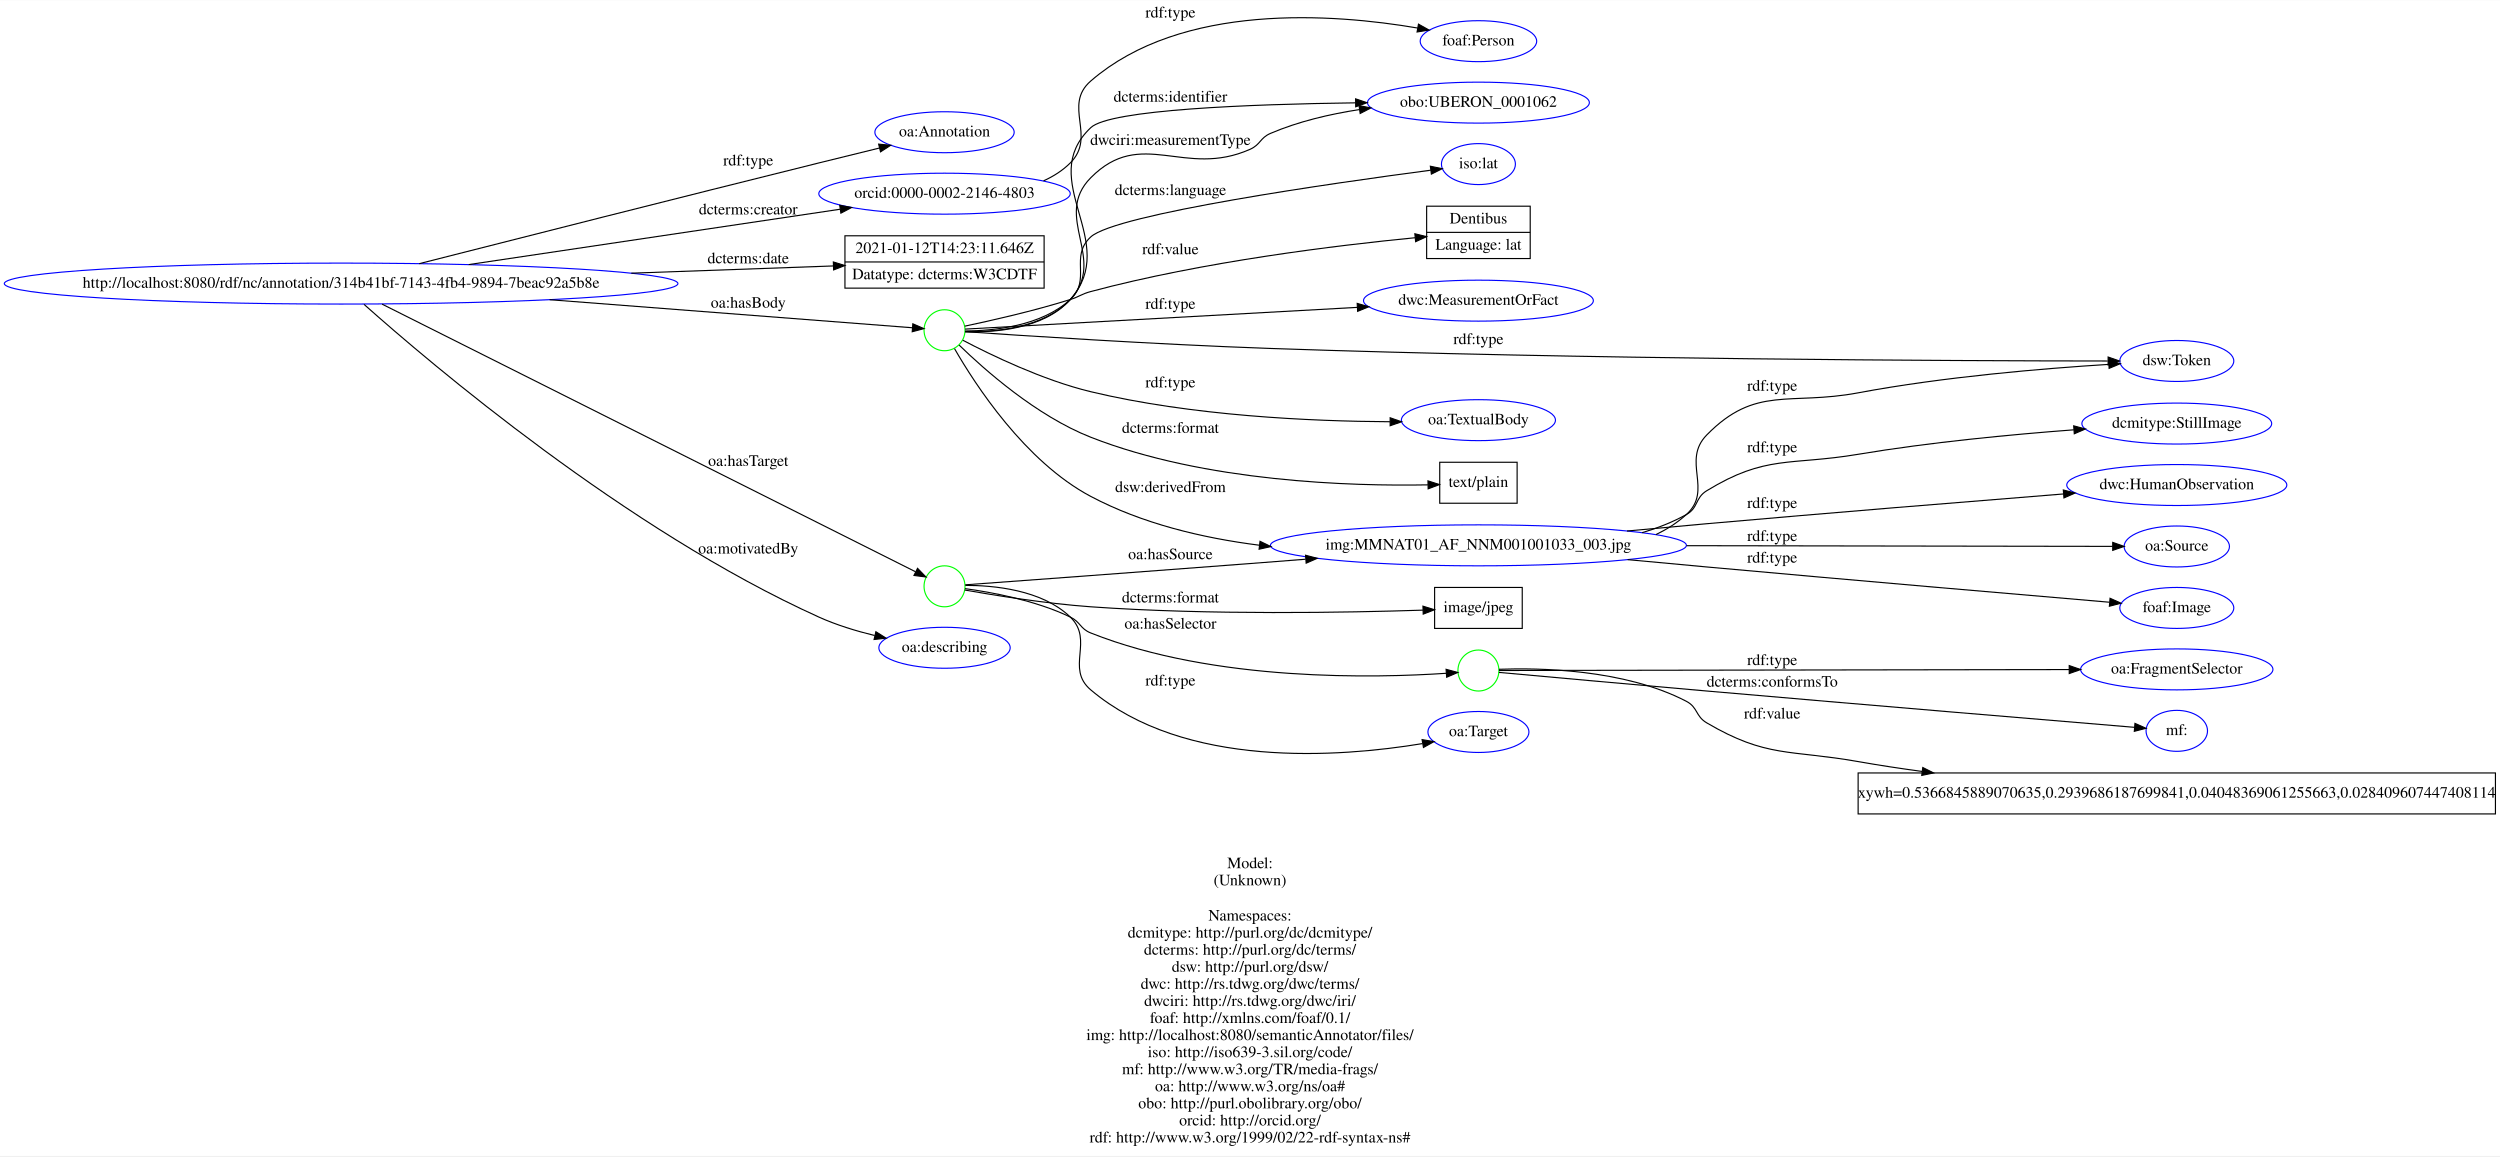
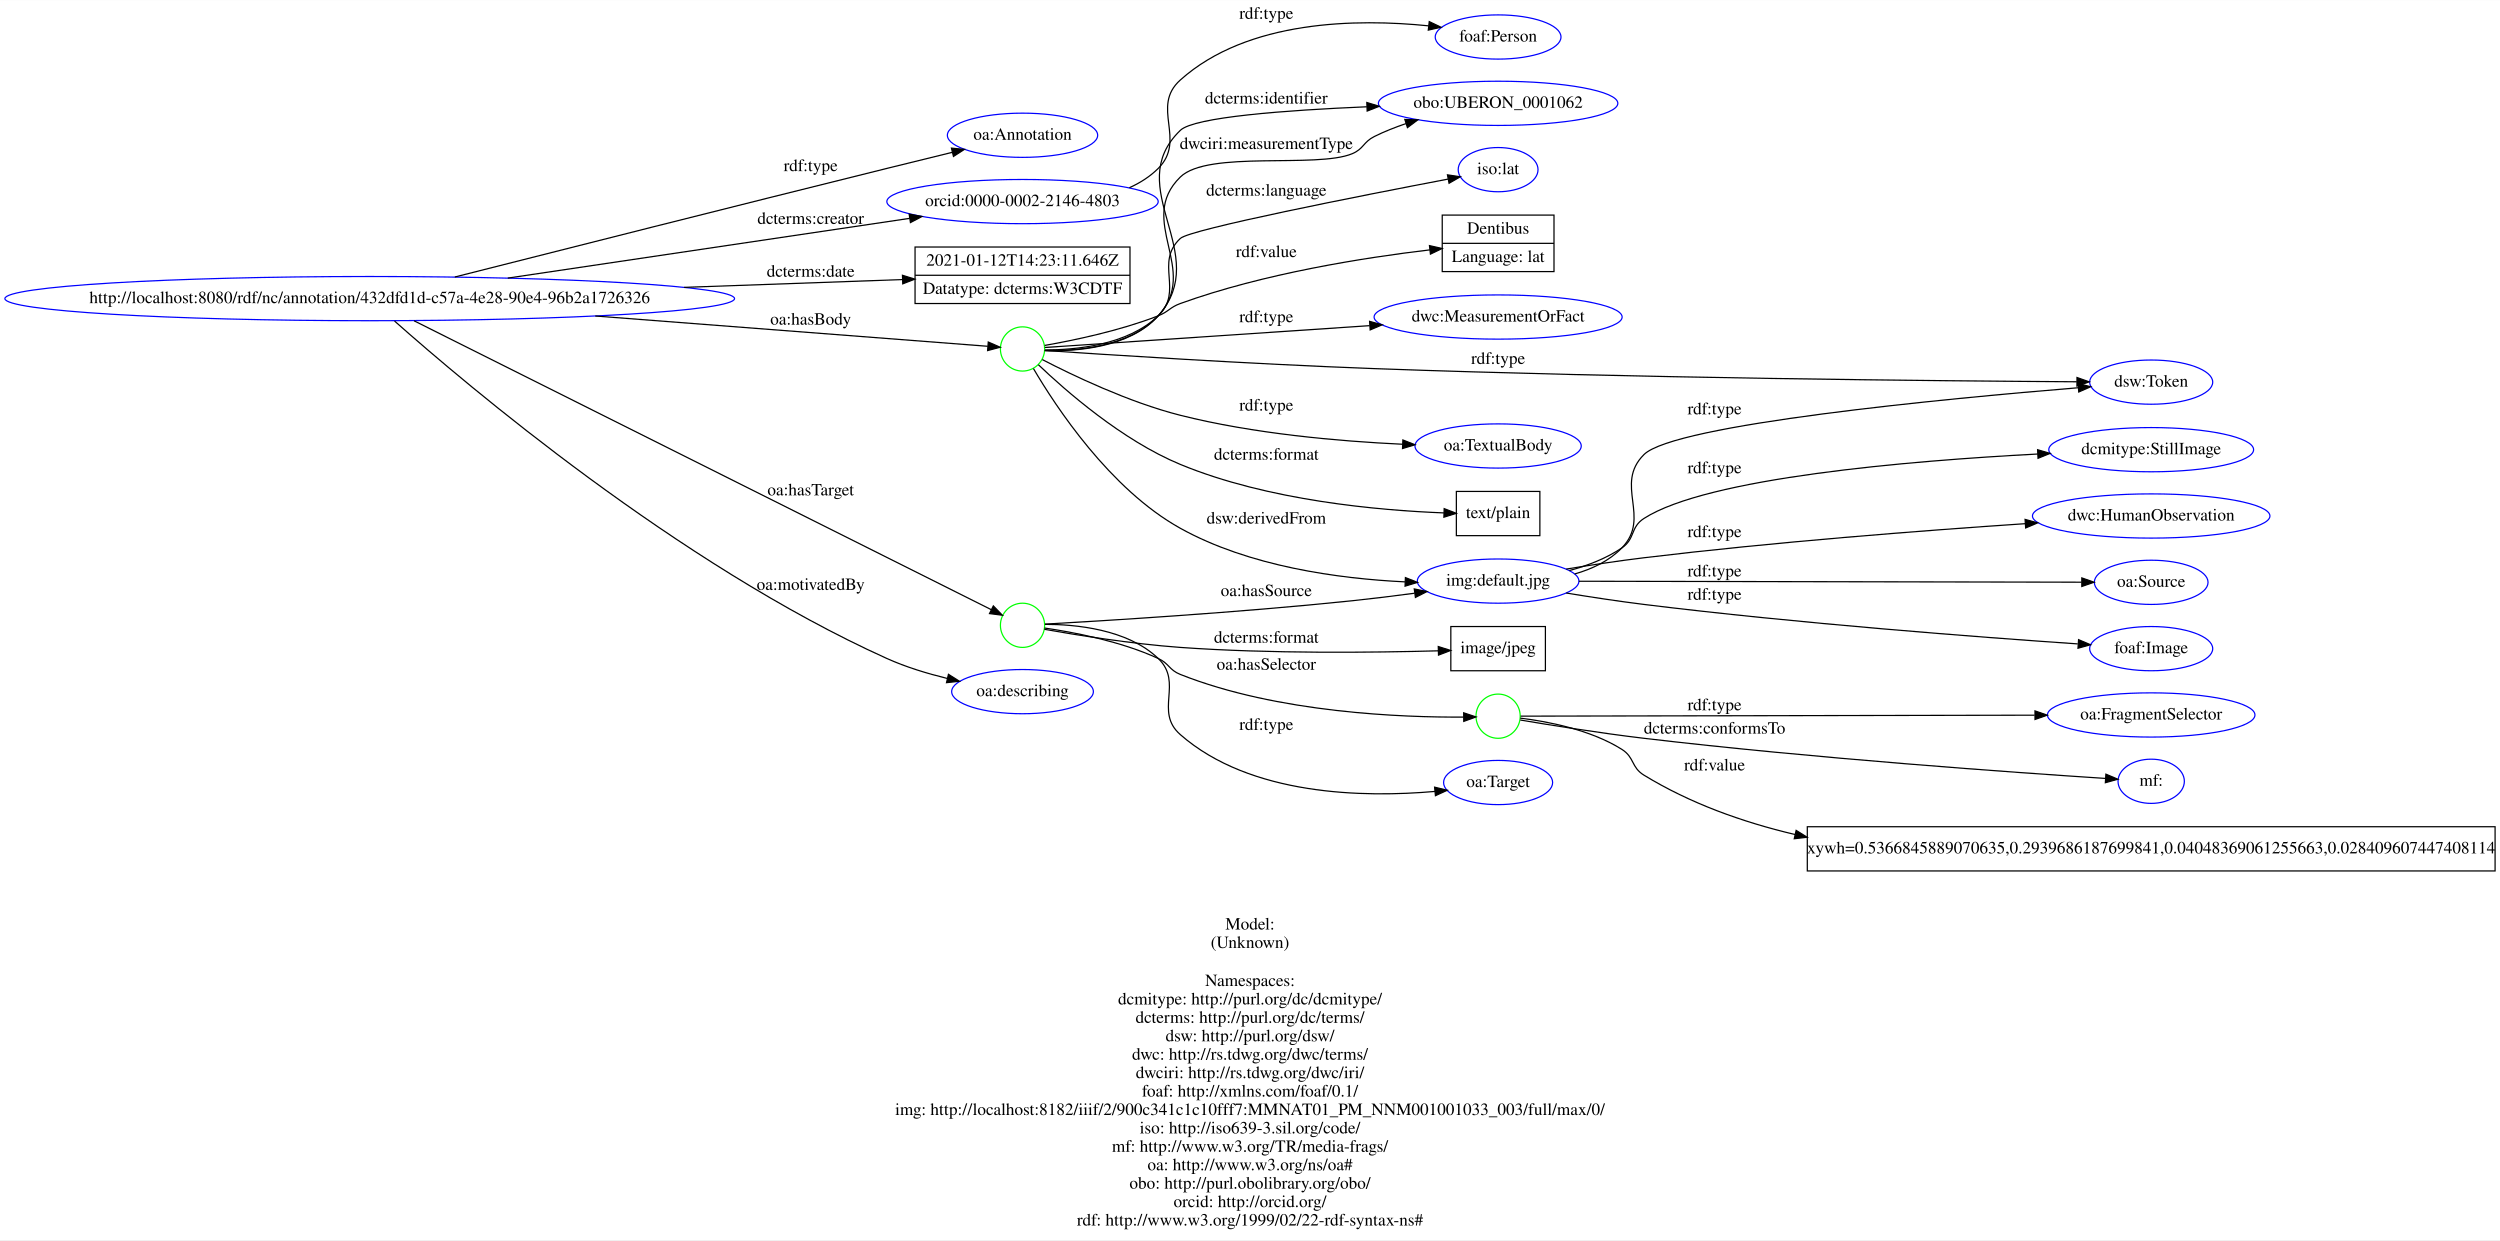
- <svg xmlns="http://www.w3.org/2000/svg" width="2197pt" height="1016pt" viewBox="0.00 0.00 2196.70 1015.50">
-   <g id="graph0" class="graph" transform="scale(1 1) rotate(0) translate(4 1011.5)">
-     <polygon fill="#ffffff" stroke="transparent" points="-4,4 -4,-1011.5 2192.695,-1011.5 2192.695,4 -4,4" />
-     <text text-anchor="middle" x="1094.348" y="-248.8" font-family="Times,serif" font-size="14.00" fill="#000000">Model:</text>
-     <text text-anchor="middle" x="1094.348" y="-233.8" font-family="Times,serif" font-size="14.00" fill="#000000">(Unknown)</text>
-     <text text-anchor="middle" x="1094.348" y="-202.8" font-family="Times,serif" font-size="14.00" fill="#000000">Namespaces:</text>
-     <text text-anchor="middle" x="1094.348" y="-187.8" font-family="Times,serif" font-size="14.00" fill="#000000">dcmitype: http://purl.org/dc/dcmitype/</text>
-     <text text-anchor="middle" x="1094.348" y="-172.8" font-family="Times,serif" font-size="14.00" fill="#000000">dcterms: http://purl.org/dc/terms/</text>
-     <text text-anchor="middle" x="1094.348" y="-157.8" font-family="Times,serif" font-size="14.00" fill="#000000">dsw: http://purl.org/dsw/</text>
-     <text text-anchor="middle" x="1094.348" y="-142.8" font-family="Times,serif" font-size="14.00" fill="#000000">dwc: http://rs.tdwg.org/dwc/terms/</text>
-     <text text-anchor="middle" x="1094.348" y="-127.8" font-family="Times,serif" font-size="14.00" fill="#000000">dwciri: http://rs.tdwg.org/dwc/iri/</text>
-     <text text-anchor="middle" x="1094.348" y="-112.8" font-family="Times,serif" font-size="14.00" fill="#000000">foaf: http://xmlns.com/foaf/0.1/</text>
-     <text text-anchor="middle" x="1094.348" y="-97.8" font-family="Times,serif" font-size="14.00" fill="#000000">img: http://localhost:8080/semanticAnnotator/files/</text>
-     <text text-anchor="middle" x="1094.348" y="-82.8" font-family="Times,serif" font-size="14.00" fill="#000000">iso: http://iso639-3.sil.org/code/</text>
-     <text text-anchor="middle" x="1094.348" y="-67.8" font-family="Times,serif" font-size="14.00" fill="#000000">mf: http://www.w3.org/TR/media-frags/</text>
-     <text text-anchor="middle" x="1094.348" y="-52.8" font-family="Times,serif" font-size="14.00" fill="#000000">oa: http://www.w3.org/ns/oa#</text>
-     <text text-anchor="middle" x="1094.348" y="-37.8" font-family="Times,serif" font-size="14.00" fill="#000000">obo: http://purl.obolibrary.org/obo/</text>
-     <text text-anchor="middle" x="1094.348" y="-22.8" font-family="Times,serif" font-size="14.00" fill="#000000">orcid: http://orcid.org/</text>
-     <text text-anchor="middle" x="1094.348" y="-7.8" font-family="Times,serif" font-size="14.00" fill="#000000">rdf: http://www.w3.org/1999/02/22-rdf-syntax-ns#</text>
+ <svg xmlns="http://www.w3.org/2000/svg" width="2036pt" height="1010pt" viewBox="0.00 0.00 2035.51 1009.50">
+   <g id="graph0" class="graph" transform="scale(1 1) rotate(0) translate(4 1005.5)">
+     <polygon fill="#ffffff" stroke="transparent" points="-4,4 -4,-1005.5 2031.51,-1005.5 2031.51,4 -4,4" />
+     <text text-anchor="middle" x="1013.755" y="-248.8" font-family="Times,serif" font-size="14.00" fill="#000000">Model:</text>
+     <text text-anchor="middle" x="1013.755" y="-233.8" font-family="Times,serif" font-size="14.00" fill="#000000">(Unknown)</text>
+     <text text-anchor="middle" x="1013.755" y="-202.8" font-family="Times,serif" font-size="14.00" fill="#000000">Namespaces:</text>
+     <text text-anchor="middle" x="1013.755" y="-187.8" font-family="Times,serif" font-size="14.00" fill="#000000">dcmitype: http://purl.org/dc/dcmitype/</text>
+     <text text-anchor="middle" x="1013.755" y="-172.8" font-family="Times,serif" font-size="14.00" fill="#000000">dcterms: http://purl.org/dc/terms/</text>
+     <text text-anchor="middle" x="1013.755" y="-157.8" font-family="Times,serif" font-size="14.00" fill="#000000">dsw: http://purl.org/dsw/</text>
+     <text text-anchor="middle" x="1013.755" y="-142.8" font-family="Times,serif" font-size="14.00" fill="#000000">dwc: http://rs.tdwg.org/dwc/terms/</text>
+     <text text-anchor="middle" x="1013.755" y="-127.8" font-family="Times,serif" font-size="14.00" fill="#000000">dwciri: http://rs.tdwg.org/dwc/iri/</text>
+     <text text-anchor="middle" x="1013.755" y="-112.8" font-family="Times,serif" font-size="14.00" fill="#000000">foaf: http://xmlns.com/foaf/0.1/</text>
+     <text text-anchor="middle" x="1013.755" y="-97.8" font-family="Times,serif" font-size="14.00" fill="#000000">img: http://localhost:8182/iiif/2/900c341c1c10fff7:MMNAT01_PM_NNM001001033_003/full/max/0/</text>
+     <text text-anchor="middle" x="1013.755" y="-82.8" font-family="Times,serif" font-size="14.00" fill="#000000">iso: http://iso639-3.sil.org/code/</text>
+     <text text-anchor="middle" x="1013.755" y="-67.8" font-family="Times,serif" font-size="14.00" fill="#000000">mf: http://www.w3.org/TR/media-frags/</text>
+     <text text-anchor="middle" x="1013.755" y="-52.8" font-family="Times,serif" font-size="14.00" fill="#000000">oa: http://www.w3.org/ns/oa#</text>
+     <text text-anchor="middle" x="1013.755" y="-37.8" font-family="Times,serif" font-size="14.00" fill="#000000">obo: http://purl.obolibrary.org/obo/</text>
+     <text text-anchor="middle" x="1013.755" y="-22.8" font-family="Times,serif" font-size="14.00" fill="#000000">orcid: http://orcid.org/</text>
+     <text text-anchor="middle" x="1013.755" y="-7.8" font-family="Times,serif" font-size="14.00" fill="#000000">rdf: http://www.w3.org/1999/02/22-rdf-syntax-ns#</text>
    <g id="node1" class="node">
-       <ellipse fill="none" stroke="#0000ff" cx="295.724" cy="-762.5" rx="295.948" ry="18" />
-       <text text-anchor="middle" x="295.724" y="-758.8" font-family="Times,serif" font-size="14.00" fill="#000000">http://localhost:8080/rdf/nc/annotation/314b41bf-7143-4fb4-9894-7beac92a5b8e</text>
+       <ellipse fill="none" stroke="#0000ff" cx="297.024" cy="-762.5" rx="297.047" ry="18" />
+       <text text-anchor="middle" x="297.024" y="-758.8" font-family="Times,serif" font-size="14.00" fill="#000000">http://localhost:8080/rdf/nc/annotation/432dfd1d-c57a-4e28-90e4-96b2a1726326</text>
    </g>
    <g id="node2" class="node">
-       <ellipse fill="none" stroke="#0000ff" cx="825.938" cy="-895.5" rx="61.189" ry="18" />
-       <text text-anchor="middle" x="825.938" y="-891.8" font-family="Times,serif" font-size="14.00" fill="#000000">oa:Annotation</text>
+       <ellipse fill="none" stroke="#0000ff" cx="828.538" cy="-895.5" rx="61.189" ry="18" />
+       <text text-anchor="middle" x="828.538" y="-891.8" font-family="Times,serif" font-size="14.00" fill="#000000">oa:Annotation</text>
    </g>
    <g id="edge1" class="edge">
-       <path fill="none" stroke="#000000" d="M364.387,-780.014C447.473,-801.165 591.633,-837.738 715.447,-868.5 732.749,-872.799 751.589,-877.423 768.731,-881.61" />
-       <polygon fill="#000000" stroke="#000000" points="768.058,-885.048 778.603,-884.018 769.717,-878.247 768.058,-885.048" />
-       <text text-anchor="middle" x="653.447" y="-866.3" font-family="Times,serif" font-size="14.00" fill="#000000">rdf:type</text>
+       <path fill="none" stroke="#000000" d="M366.273,-780.092C449.676,-801.243 594.044,-837.739 718.047,-868.5 735.351,-872.792 754.191,-877.415 771.332,-881.601" />
+       <polygon fill="#000000" stroke="#000000" points="770.66,-885.04 781.204,-884.01 772.319,-878.24 770.66,-885.04" />
+       <text text-anchor="middle" x="656.047" y="-866.3" font-family="Times,serif" font-size="14.00" fill="#000000">rdf:type</text>
    </g>
    <g id="node3" class="node">
-       <ellipse fill="none" stroke="#0000ff" cx="825.938" cy="-841.5" rx="110.48" ry="18" />
-       <text text-anchor="middle" x="825.938" y="-837.8" font-family="Times,serif" font-size="14.00" fill="#000000">orcid:0000-0002-2146-4803</text>
+       <ellipse fill="none" stroke="#0000ff" cx="828.538" cy="-841.5" rx="110.48" ry="18" />
+       <text text-anchor="middle" x="828.538" y="-837.8" font-family="Times,serif" font-size="14.00" fill="#000000">orcid:0000-0002-2146-4803</text>
    </g>
    <g id="edge2" class="edge">
-       <path fill="none" stroke="#000000" d="M407.844,-779.206C504.949,-793.674 643.684,-814.345 734.271,-827.842" />
-       <polygon fill="#000000" stroke="#000000" points="733.845,-831.317 744.251,-829.329 734.876,-824.393 733.845,-831.317" />
-       <text text-anchor="middle" x="653.447" y="-823.3" font-family="Times,serif" font-size="14.00" fill="#000000">dcterms:creator</text>
+       <path fill="none" stroke="#000000" d="M409.419,-779.206C506.762,-793.674 645.837,-814.345 736.646,-827.842" />
+       <polygon fill="#000000" stroke="#000000" points="736.245,-831.321 746.651,-829.329 737.274,-824.397 736.245,-831.321" />
+       <text text-anchor="middle" x="656.047" y="-823.3" font-family="Times,serif" font-size="14.00" fill="#000000">dcterms:creator</text>
    </g>
    <g id="node4" class="node">
-       <polygon fill="none" stroke="#000000" points="738.438,-758.5 738.438,-804.5 913.438,-804.5 913.438,-758.5 738.438,-758.5" />
-       <text text-anchor="middle" x="825.938" y="-789.3" font-family="Times,serif" font-size="14.00" fill="#000000">2021-01-12T14:23:11.646Z</text>
-       <polyline fill="none" stroke="#000000" points="738.438,-781.5 913.438,-781.5 " />
-       <text text-anchor="middle" x="825.938" y="-766.3" font-family="Times,serif" font-size="14.00" fill="#000000">Datatype: dcterms:W3CDTF</text>
+       <polygon fill="none" stroke="#000000" points="741.038,-758.5 741.038,-804.5 916.038,-804.5 916.038,-758.5 741.038,-758.5" />
+       <text text-anchor="middle" x="828.538" y="-789.3" font-family="Times,serif" font-size="14.00" fill="#000000">2021-01-12T14:23:11.646Z</text>
+       <polyline fill="none" stroke="#000000" points="741.038,-781.5 916.038,-781.5 " />
+       <text text-anchor="middle" x="828.538" y="-766.3" font-family="Times,serif" font-size="14.00" fill="#000000">Datatype: dcterms:W3CDTF</text>
    </g>
    <g id="edge3" class="edge">
-       <path fill="none" stroke="#000000" d="M550.736,-771.638C613.902,-773.902 677.833,-776.193 728.158,-777.996" />
-       <polygon fill="#000000" stroke="#000000" points="728.242,-781.501 738.361,-778.362 728.493,-774.506 728.242,-781.501" />
-       <text text-anchor="middle" x="653.447" y="-780.3" font-family="Times,serif" font-size="14.00" fill="#000000">dcterms:date</text>
+       <path fill="none" stroke="#000000" d="M553.05,-771.652C616.314,-773.914 680.314,-776.202 730.684,-778.002" />
+       <polygon fill="#000000" stroke="#000000" points="730.777,-781.508 740.896,-778.367 731.027,-774.512 730.777,-781.508" />
+       <text text-anchor="middle" x="656.047" y="-780.3" font-family="Times,serif" font-size="14.00" fill="#000000">dcterms:date</text>
    </g>
    <g id="node5" class="node">
-       <ellipse fill="none" stroke="#00ff00" cx="825.938" cy="-721.5" rx="18" ry="18" />
+       <ellipse fill="none" stroke="#00ff00" cx="828.538" cy="-721.5" rx="18" ry="18" />
    </g>
    <g id="edge4" class="edge">
-       <path fill="none" stroke="#000000" d="M478.936,-748.333C596.724,-739.225 738.429,-728.267 797.71,-723.683" />
-       <polygon fill="#000000" stroke="#000000" points="798.095,-727.163 807.796,-722.903 797.556,-720.184 798.095,-727.163" />
-       <text text-anchor="middle" x="653.447" y="-741.3" font-family="Times,serif" font-size="14.00" fill="#000000">oa:hasBody</text>
+       <path fill="none" stroke="#000000" d="M480.685,-748.333C598.762,-739.225 740.814,-728.267 800.241,-723.683" />
+       <polygon fill="#000000" stroke="#000000" points="800.65,-727.162 810.351,-722.903 800.111,-720.182 800.65,-727.162" />
+       <text text-anchor="middle" x="656.047" y="-741.3" font-family="Times,serif" font-size="14.00" fill="#000000">oa:hasBody</text>
    </g>
    <g id="node14" class="node">
-       <ellipse fill="none" stroke="#00ff00" cx="825.938" cy="-496.5" rx="18" ry="18" />
+       <ellipse fill="none" stroke="#00ff00" cx="828.538" cy="-496.5" rx="18" ry="18" />
    </g>
    <g id="edge14" class="edge">
-       <path fill="none" stroke="#000000" d="M331.751,-744.426C432.296,-693.984 714.218,-552.548 800.514,-509.255" />
-       <polygon fill="#000000" stroke="#000000" points="802.229,-512.31 809.598,-504.697 799.09,-506.053 802.229,-512.31" />
-       <text text-anchor="middle" x="653.447" y="-602.3" font-family="Times,serif" font-size="14.00" fill="#000000">oa:hasTarget</text>
+       <path fill="none" stroke="#000000" d="M333.139,-744.426C433.93,-693.984 716.544,-552.548 803.051,-509.255" />
+       <polygon fill="#000000" stroke="#000000" points="804.781,-512.303 812.158,-504.697 801.649,-506.043 804.781,-512.303" />
+       <text text-anchor="middle" x="656.047" y="-602.3" font-family="Times,serif" font-size="14.00" fill="#000000">oa:hasTarget</text>
    </g>
    <g id="node21" class="node">
-       <ellipse fill="none" stroke="#0000ff" cx="825.938" cy="-442.5" rx="57.69" ry="18" />
-       <text text-anchor="middle" x="825.938" y="-438.8" font-family="Times,serif" font-size="14.00" fill="#000000">oa:describing</text>
+       <ellipse fill="none" stroke="#0000ff" cx="828.538" cy="-442.5" rx="57.69" ry="18" />
+       <text text-anchor="middle" x="828.538" y="-438.8" font-family="Times,serif" font-size="14.00" fill="#000000">oa:describing</text>
    </g>
    <g id="edge22" class="edge">
-       <path fill="none" stroke="#000000" d="M315.858,-744.235C373.549,-692.882 546.203,-546.006 715.447,-469.5 730.796,-462.562 748.182,-457.25 764.545,-453.25" />
-       <polygon fill="#000000" stroke="#000000" points="765.621,-456.594 774.573,-450.927 764.042,-449.774 765.621,-456.594" />
-       <text text-anchor="middle" x="653.447" y="-525.3" font-family="Times,serif" font-size="14.00" fill="#000000">oa:motivatedBy</text>
+       <path fill="none" stroke="#000000" d="M317.231,-744.238C375.133,-692.895 548.395,-546.042 718.047,-469.5 733.4,-462.573 750.789,-457.265 767.152,-453.265" />
+       <polygon fill="#000000" stroke="#000000" points="768.228,-456.609 777.18,-450.942 766.648,-449.789 768.228,-456.609" />
+       <text text-anchor="middle" x="656.047" y="-525.3" font-family="Times,serif" font-size="14.00" fill="#000000">oa:motivatedBy</text>
    </g>
    <g id="node22" class="node">
-       <ellipse fill="none" stroke="#0000ff" cx="1295.062" cy="-975.5" rx="51.191" ry="18" />
-       <text text-anchor="middle" x="1295.062" y="-971.8" font-family="Times,serif" font-size="14.00" fill="#000000">foaf:Person</text>
+       <ellipse fill="none" stroke="#0000ff" cx="1215.769" cy="-975.5" rx="51.191" ry="18" />
+       <text text-anchor="middle" x="1215.769" y="-971.8" font-family="Times,serif" font-size="14.00" fill="#000000">foaf:Person</text>
    </g>
    <g id="edge23" class="edge">
-       <path fill="none" stroke="#000000" d="M912.923,-852.77C921.623,-856.688 929.708,-861.816 936.428,-868.5 959.814,-891.762 929.502,-918.897 954.428,-940.5 1034.341,-1009.76 1167.665,-999.667 1241.589,-987.059" />
-       <polygon fill="#000000" stroke="#000000" points="1242.384,-990.472 1251.614,-985.271 1241.155,-983.581 1242.384,-990.472" />
-       <text text-anchor="middle" x="1024.428" y="-996.3" font-family="Times,serif" font-size="14.00" fill="#000000">rdf:type</text>
+       <path fill="none" stroke="#000000" d="M915.522,-852.77C924.223,-856.688 932.308,-861.816 939.028,-868.5 962.413,-891.762 932.451,-918.5 957.028,-940.5 1011.829,-989.556 1101.105,-990.487 1159.14,-984.591" />
+       <polygon fill="#000000" stroke="#000000" points="1159.691,-988.052 1169.241,-983.464 1158.915,-981.095 1159.691,-988.052" />
+       <text text-anchor="middle" x="1027.028" y="-990.3" font-family="Times,serif" font-size="14.00" fill="#000000">rdf:type</text>
    </g>
    <g id="node6" class="node">
-       <ellipse fill="none" stroke="#0000ff" cx="1908.696" cy="-694.5" rx="50.091" ry="18" />
-       <text text-anchor="middle" x="1908.696" y="-690.8" font-family="Times,serif" font-size="14.00" fill="#000000">dsw:Token</text>
+       <ellipse fill="none" stroke="#0000ff" cx="1747.51" cy="-694.5" rx="50.091" ry="18" />
+       <text text-anchor="middle" x="1747.51" y="-690.8" font-family="Times,serif" font-size="14.00" fill="#000000">dsw:Token</text>
    </g>
    <g id="edge5" class="edge">
-       <path fill="none" stroke="#000000" d="M844.026,-720.225C889.244,-717.097 1010.866,-709.036 1112.428,-705.5 1386.863,-695.945 1714.775,-694.595 1847.981,-694.47" />
-       <polygon fill="#000000" stroke="#000000" points="1848.373,-697.97 1858.37,-694.462 1848.368,-690.97 1848.373,-697.97" />
-       <text text-anchor="middle" x="1295.062" y="-709.3" font-family="Times,serif" font-size="14.00" fill="#000000">rdf:type</text>
+       <path fill="none" stroke="#000000" d="M846.626,-720.248C891.847,-717.17 1013.472,-709.218 1115.028,-705.5 1324.954,-697.815 1574.277,-695.473 1686.925,-694.78" />
+       <polygon fill="#000000" stroke="#000000" points="1687.091,-698.279 1697.071,-694.72 1687.05,-691.279 1687.091,-698.279" />
+       <text text-anchor="middle" x="1215.769" y="-709.3" font-family="Times,serif" font-size="14.00" fill="#000000">rdf:type</text>
    </g>
    <g id="node7" class="node">
-       <ellipse fill="none" stroke="#0000ff" cx="1295.062" cy="-747.5" rx="100.983" ry="18" />
-       <text text-anchor="middle" x="1295.062" y="-743.8" font-family="Times,serif" font-size="14.00" fill="#000000">dwc:MeasurementOrFact</text>
+       <ellipse fill="none" stroke="#0000ff" cx="1215.769" cy="-747.5" rx="100.983" ry="18" />
+       <text text-anchor="middle" x="1215.769" y="-743.8" font-family="Times,serif" font-size="14.00" fill="#000000">dwc:MeasurementOrFact</text>
    </g>
    <g id="edge6" class="edge">
-       <path fill="none" stroke="#000000" d="M844.04,-722.503C900.064,-725.608 1073.729,-735.233 1188.486,-741.593" />
-       <polygon fill="#000000" stroke="#000000" points="1188.533,-745.101 1198.711,-742.16 1188.92,-738.112 1188.533,-745.101" />
-       <text text-anchor="middle" x="1024.428" y="-740.3" font-family="Times,serif" font-size="14.00" fill="#000000">rdf:type</text>
+       <path fill="none" stroke="#000000" d="M846.695,-722.719C893.175,-725.84 1019.257,-734.306 1111.152,-740.476" />
+       <polygon fill="#000000" stroke="#000000" points="1111.124,-743.982 1121.336,-741.159 1111.593,-736.997 1111.124,-743.982" />
+       <text text-anchor="middle" x="1027.028" y="-743.3" font-family="Times,serif" font-size="14.00" fill="#000000">rdf:type</text>
    </g>
    <g id="node8" class="node">
-       <ellipse fill="none" stroke="#0000ff" cx="1295.062" cy="-642.5" rx="67.688" ry="18" />
-       <text text-anchor="middle" x="1295.062" y="-638.8" font-family="Times,serif" font-size="14.00" fill="#000000">oa:TextualBody</text>
+       <ellipse fill="none" stroke="#0000ff" cx="1215.769" cy="-642.5" rx="67.688" ry="18" />
+       <text text-anchor="middle" x="1215.769" y="-638.8" font-family="Times,serif" font-size="14.00" fill="#000000">oa:TextualBody</text>
    </g>
    <g id="edge7" class="edge">
-       <path fill="none" stroke="#000000" d="M841.989,-712.736C865.758,-700.232 912.076,-677.665 954.428,-667.5 1042.908,-646.264 1147.707,-641.504 1217.469,-641.098" />
-       <polygon fill="#000000" stroke="#000000" points="1217.512,-644.598 1227.502,-641.068 1217.492,-637.598 1217.512,-644.598" />
-       <text text-anchor="middle" x="1024.428" y="-671.3" font-family="Times,serif" font-size="14.00" fill="#000000">rdf:type</text>
+       <path fill="none" stroke="#000000" d="M844.621,-712.865C868.429,-700.522 914.795,-678.153 957.028,-667.5 1016.615,-652.47 1086.019,-646.356 1137.937,-643.925" />
+       <polygon fill="#000000" stroke="#000000" points="1138.24,-647.415 1148.079,-643.487 1137.937,-640.422 1138.24,-647.415" />
+       <text text-anchor="middle" x="1027.028" y="-671.3" font-family="Times,serif" font-size="14.00" fill="#000000">rdf:type</text>
    </g>
    <g id="node9" class="node">
-       <polygon fill="none" stroke="#000000" points="1261.062,-569.5 1261.062,-605.5 1329.062,-605.5 1329.062,-569.5 1261.062,-569.5" />
-       <text text-anchor="middle" x="1295.062" y="-583.8" font-family="Times,serif" font-size="14.00" fill="#000000">text/plain</text>
+       <polygon fill="none" stroke="#000000" points="1181.769,-569.5 1181.769,-605.5 1249.769,-605.5 1249.769,-569.5 1181.769,-569.5" />
+       <text text-anchor="middle" x="1215.769" y="-583.8" font-family="Times,serif" font-size="14.00" fill="#000000">text/plain</text>
    </g>
    <g id="edge8" class="edge">
-       <path fill="none" stroke="#000000" d="M838.772,-708.475C860.43,-687.4 906.577,-646.294 954.428,-627.5 1054.91,-588.035 1183.915,-584.406 1250.645,-585.649" />
-       <polygon fill="#000000" stroke="#000000" points="1250.728,-589.152 1260.806,-585.886 1250.89,-582.154 1250.728,-589.152" />
-       <text text-anchor="middle" x="1024.428" y="-631.3" font-family="Times,serif" font-size="14.00" fill="#000000">dcterms:format</text>
+       <path fill="none" stroke="#000000" d="M841.45,-708.67C863.222,-687.875 909.528,-647.164 957.028,-627.5 1028.292,-597.999 1118.763,-590.032 1171.668,-588.014" />
+       <polygon fill="#000000" stroke="#000000" points="1171.851,-591.51 1181.731,-587.685 1171.622,-584.514 1171.851,-591.51" />
+       <text text-anchor="middle" x="1027.028" y="-631.3" font-family="Times,serif" font-size="14.00" fill="#000000">dcterms:format</text>
    </g>
    <g id="node10" class="node">
-       <ellipse fill="none" stroke="#0000ff" cx="1295.062" cy="-921.5" rx="97.483" ry="18" />
-       <text text-anchor="middle" x="1295.062" y="-917.8" font-family="Times,serif" font-size="14.00" fill="#000000">obo:UBERON_0001062</text>
+       <ellipse fill="none" stroke="#0000ff" cx="1215.769" cy="-921.5" rx="97.483" ry="18" />
+       <text text-anchor="middle" x="1215.769" y="-917.8" font-family="Times,serif" font-size="14.00" fill="#000000">obo:UBERON_0001062</text>
    </g>
    <g id="edge9" class="edge">
-       <path fill="none" stroke="#000000" d="M843.968,-720.164C868.808,-719.413 913.122,-722.188 936.428,-748.5 981.241,-799.093 905.361,-853.021 954.428,-899.5 971.188,-915.376 1093.747,-920.076 1187.1,-921.323" />
-       <polygon fill="#000000" stroke="#000000" points="1187.14,-924.824 1197.182,-921.446 1187.225,-917.824 1187.14,-924.824" />
-       <text text-anchor="middle" x="1024.428" y="-922.3" font-family="Times,serif" font-size="14.00" fill="#000000">dcterms:identifier</text>
+       <path fill="none" stroke="#000000" d="M846.568,-720.164C871.408,-719.413 915.722,-722.188 939.028,-748.5 983.841,-799.093 908.436,-852.524 957.028,-899.5 968.223,-910.323 1042.694,-915.871 1108.882,-918.687" />
+       <polygon fill="#000000" stroke="#000000" points="1108.866,-922.189 1119,-919.099 1109.151,-915.194 1108.866,-922.189" />
+       <text text-anchor="middle" x="1027.028" y="-921.3" font-family="Times,serif" font-size="14.00" fill="#000000">dcterms:identifier</text>
    </g>
    <g id="edge12" class="edge">
-       <path fill="none" stroke="#000000" d="M844.211,-720.313C868.922,-719.793 912.632,-722.9 936.428,-748.5 969.26,-783.821 920.5,-821.23 954.428,-855.5 998.897,-900.418 1036.686,-854.792 1094.428,-880.5 1103.687,-884.622 1103.109,-890.517 1112.428,-894.5 1136.733,-904.888 1164.33,-911.385 1190.577,-915.42" />
-       <polygon fill="#000000" stroke="#000000" points="1190.166,-918.897 1200.561,-916.849 1191.157,-911.968 1190.166,-918.897" />
-       <text text-anchor="middle" x="1024.428" y="-884.3" font-family="Times,serif" font-size="14.00" fill="#000000">dwciri:measurementType</text>
+       <path fill="none" stroke="#000000" d="M846.843,-720.284C871.591,-719.729 915.343,-722.797 939.028,-748.5 973.489,-785.899 920.655,-825.957 957.028,-861.5 979.483,-883.443 1068.085,-868.332 1097.028,-880.5 1106.37,-884.428 1105.953,-889.987 1115.028,-894.5 1123.124,-898.526 1131.895,-902.009 1140.77,-905.007" />
+       <polygon fill="#000000" stroke="#000000" points="1139.822,-908.378 1150.413,-908.073 1141.944,-901.707 1139.822,-908.378" />
+       <text text-anchor="middle" x="1027.028" y="-884.3" font-family="Times,serif" font-size="14.00" fill="#000000">dwciri:measurementType</text>
    </g>
    <g id="node11" class="node">
-       <ellipse fill="none" stroke="#0000ff" cx="1295.062" cy="-867.5" rx="32.494" ry="18" />
-       <text text-anchor="middle" x="1295.062" y="-863.8" font-family="Times,serif" font-size="14.00" fill="#000000">iso:lat</text>
+       <ellipse fill="none" stroke="#0000ff" cx="1215.769" cy="-867.5" rx="32.494" ry="18" />
+       <text text-anchor="middle" x="1215.769" y="-863.8" font-family="Times,serif" font-size="14.00" fill="#000000">iso:lat</text>
    </g>
    <g id="edge10" class="edge">
-       <path fill="none" stroke="#000000" d="M844.094,-720.843C868.268,-720.978 910.93,-724.884 936.428,-748.5 955.298,-765.977 935.474,-786.114 954.428,-803.5 976.319,-823.58 1167.123,-850.763 1253.222,-862.143" />
-       <polygon fill="#000000" stroke="#000000" points="1252.814,-865.619 1263.185,-863.451 1253.726,-858.679 1252.814,-865.619" />
-       <text text-anchor="middle" x="1024.428" y="-840.3" font-family="Times,serif" font-size="14.00" fill="#000000">dcterms:language</text>
+       <path fill="none" stroke="#000000" d="M846.827,-720.703C871.151,-720.678 913.983,-724.404 939.028,-748.5 960.013,-768.69 935.777,-791.59 957.028,-811.5 965.01,-818.978 1104.226,-846.306 1175.064,-859.823" />
+       <polygon fill="#000000" stroke="#000000" points="1174.517,-863.282 1184.995,-861.713 1175.826,-856.406 1174.517,-863.282" />
+       <text text-anchor="middle" x="1027.028" y="-846.3" font-family="Times,serif" font-size="14.00" fill="#000000">dcterms:language</text>
    </g>
    <g id="node12" class="node">
-       <ellipse fill="none" stroke="#0000ff" cx="1295.062" cy="-532.5" rx="182.768" ry="18" />
-       <text text-anchor="middle" x="1295.062" y="-528.8" font-family="Times,serif" font-size="14.00" fill="#000000">img:MMNAT01_AF_NNM001001033_003.jpg</text>
+       <ellipse fill="none" stroke="#0000ff" cx="1215.769" cy="-532.5" rx="65.789" ry="18" />
+       <text text-anchor="middle" x="1215.769" y="-528.8" font-family="Times,serif" font-size="14.00" fill="#000000">img:default.jpg</text>
    </g>
    <g id="edge11" class="edge">
-       <path fill="none" stroke="#000000" d="M834.712,-705.355C852.604,-674.203 896.549,-606.174 954.428,-575.5 999.36,-551.687 1052.175,-538.97 1102.628,-532.598" />
-       <polygon fill="#000000" stroke="#000000" points="1103.165,-536.059 1112.684,-531.407 1102.341,-529.108 1103.165,-536.059" />
-       <text text-anchor="middle" x="1024.428" y="-579.3" font-family="Times,serif" font-size="14.00" fill="#000000">dsw:derivedFrom</text>
+       <path fill="none" stroke="#000000" d="M837.419,-705.553C855.499,-674.748 899.76,-607.3 957.028,-575.5 1013.128,-544.348 1085.867,-534.463 1139.927,-531.87" />
+       <polygon fill="#000000" stroke="#000000" points="1140.288,-535.359 1150.138,-531.456 1140.004,-528.365 1140.288,-535.359" />
+       <text text-anchor="middle" x="1027.028" y="-579.3" font-family="Times,serif" font-size="14.00" fill="#000000">dsw:derivedFrom</text>
    </g>
    <g id="node13" class="node">
-       <polygon fill="none" stroke="#000000" points="1249.562,-784.5 1249.562,-830.5 1340.562,-830.5 1340.562,-784.5 1249.562,-784.5" />
-       <text text-anchor="middle" x="1295.062" y="-815.3" font-family="Times,serif" font-size="14.00" fill="#000000">Dentibus</text>
-       <polyline fill="none" stroke="#000000" points="1249.562,-807.5 1340.562,-807.5 " />
-       <text text-anchor="middle" x="1295.062" y="-792.3" font-family="Times,serif" font-size="14.00" fill="#000000">Language: lat</text>
+       <polygon fill="none" stroke="#000000" points="1170.269,-784.5 1170.269,-830.5 1261.269,-830.5 1261.269,-784.5 1170.269,-784.5" />
+       <text text-anchor="middle" x="1215.769" y="-815.3" font-family="Times,serif" font-size="14.00" fill="#000000">Dentibus</text>
+       <polyline fill="none" stroke="#000000" points="1170.269,-807.5 1261.269,-807.5 " />
+       <text text-anchor="middle" x="1215.769" y="-792.3" font-family="Times,serif" font-size="14.00" fill="#000000">Language: lat</text>
    </g>
    <g id="edge13" class="edge">
-       <path fill="none" stroke="#000000" d="M843.74,-725.096C865.743,-729.713 904.222,-738.351 936.428,-748.5 944.615,-751.08 946.135,-753.283 954.428,-755.5 1052.965,-781.838 1171.342,-796.159 1239.425,-802.787" />
-       <polygon fill="#000000" stroke="#000000" points="1239.216,-806.283 1249.503,-803.747 1239.88,-799.314 1239.216,-806.283" />
-       <text text-anchor="middle" x="1024.428" y="-788.3" font-family="Times,serif" font-size="14.00" fill="#000000">rdf:value</text>
+       <path fill="none" stroke="#000000" d="M846.593,-724.38C868.851,-728.274 907.587,-736.183 939.028,-748.5 947.549,-751.838 948.422,-755.387 957.028,-758.5 1024.679,-782.975 1106.923,-795.875 1160.259,-802.183" />
+       <polygon fill="#000000" stroke="#000000" points="1159.867,-805.66 1170.2,-803.321 1160.663,-798.706 1159.867,-805.66" />
+       <text text-anchor="middle" x="1027.028" y="-796.3" font-family="Times,serif" font-size="14.00" fill="#000000">rdf:value</text>
    </g>
    <g id="edge25" class="edge">
-       <path fill="none" stroke="#000000" d="M1451.047,-541.954C1460.696,-546.55 1469.715,-552.316 1477.696,-559.5 1501.57,-580.992 1473.205,-606.563 1495.696,-629.5 1538.652,-673.309 1568.392,-655.183 1628.696,-666.5 1703.844,-680.602 1791.76,-687.927 1848.745,-691.49" />
-       <polygon fill="#000000" stroke="#000000" points="1848.822,-695.001 1859.016,-692.112 1849.246,-688.014 1848.822,-695.001" />
-       <text text-anchor="middle" x="1553.196" y="-668.3" font-family="Times,serif" font-size="14.00" fill="#000000">rdf:type</text>
+       <path fill="none" stroke="#000000" d="M1278.049,-538.276C1292.284,-542.331 1306.229,-548.913 1316.51,-559.5 1340.693,-584.402 1309.921,-610.999 1334.51,-635.5 1359.175,-660.077 1579.817,-681.022 1688.098,-689.924" />
+       <polygon fill="#000000" stroke="#000000" points="1687.965,-693.424 1698.216,-690.747 1688.533,-686.447 1687.965,-693.424" />
+       <text text-anchor="middle" x="1392.01" y="-668.3" font-family="Times,serif" font-size="14.00" fill="#000000">rdf:type</text>
    </g>
    <g id="node23" class="node">
-       <ellipse fill="none" stroke="#0000ff" cx="1908.696" cy="-639.5" rx="83.386" ry="18" />
-       <text text-anchor="middle" x="1908.696" y="-635.8" font-family="Times,serif" font-size="14.00" fill="#000000">dcmitype:StillImage</text>
+       <ellipse fill="none" stroke="#0000ff" cx="1747.51" cy="-639.5" rx="83.386" ry="18" />
+       <text text-anchor="middle" x="1747.51" y="-635.8" font-family="Times,serif" font-size="14.00" fill="#000000">dcmitype:StillImage</text>
    </g>
    <g id="edge24" class="edge">
-       <path fill="none" stroke="#000000" d="M1438.91,-543.636C1452.465,-547.653 1465.63,-552.838 1477.696,-559.5 1488.457,-565.442 1485.21,-574.084 1495.696,-580.5 1547.554,-612.234 1568.735,-602.447 1628.696,-612.5 1691.608,-623.048 1763.215,-629.862 1818.266,-634.005" />
-       <polygon fill="#000000" stroke="#000000" points="1818.116,-637.504 1828.347,-634.748 1818.631,-630.523 1818.116,-637.504" />
-       <text text-anchor="middle" x="1553.196" y="-614.3" font-family="Times,serif" font-size="14.00" fill="#000000">rdf:type</text>
+       <path fill="none" stroke="#000000" d="M1273.763,-541.077C1288.552,-545.075 1303.835,-550.929 1316.51,-559.5 1327.555,-566.969 1323.292,-576.294 1334.51,-583.5 1386.041,-616.602 1550.023,-630.413 1655.197,-635.971" />
+       <polygon fill="#000000" stroke="#000000" points="1655.019,-639.466 1665.186,-636.484 1655.378,-632.476 1655.019,-639.466" />
+       <text text-anchor="middle" x="1392.01" y="-620.3" font-family="Times,serif" font-size="14.00" fill="#000000">rdf:type</text>
    </g>
    <g id="node24" class="node">
-       <ellipse fill="none" stroke="#0000ff" cx="1908.696" cy="-585.5" rx="96.683" ry="18" />
-       <text text-anchor="middle" x="1908.696" y="-581.8" font-family="Times,serif" font-size="14.00" fill="#000000">dwc:HumanObservation</text>
+       <ellipse fill="none" stroke="#0000ff" cx="1747.51" cy="-585.5" rx="96.683" ry="18" />
+       <text text-anchor="middle" x="1747.51" y="-581.8" font-family="Times,serif" font-size="14.00" fill="#000000">dwc:HumanObservation</text>
    </g>
    <g id="edge26" class="edge">
-       <path fill="none" stroke="#000000" d="M1425.629,-545.099C1448.957,-547.283 1473.042,-549.495 1495.696,-551.5 1602.78,-560.978 1725.564,-570.975 1809.236,-577.656" />
-       <polygon fill="#000000" stroke="#000000" points="1808.996,-581.148 1819.243,-578.455 1809.553,-574.17 1808.996,-581.148" />
-       <text text-anchor="middle" x="1553.196" y="-565.3" font-family="Times,serif" font-size="14.00" fill="#000000">rdf:type</text>
+       <path fill="none" stroke="#000000" d="M1271.221,-542.274C1291.132,-545.545 1313.784,-548.992 1334.51,-551.5 1440.033,-564.267 1561.316,-573.622 1645.02,-579.251" />
+       <polygon fill="#000000" stroke="#000000" points="1644.827,-582.746 1655.038,-579.919 1645.293,-575.762 1644.827,-582.746" />
+       <text text-anchor="middle" x="1392.01" y="-568.3" font-family="Times,serif" font-size="14.00" fill="#000000">rdf:type</text>
    </g>
    <g id="node25" class="node">
-       <ellipse fill="none" stroke="#0000ff" cx="1908.696" cy="-531.5" rx="46.292" ry="18" />
-       <text text-anchor="middle" x="1908.696" y="-527.8" font-family="Times,serif" font-size="14.00" fill="#000000">oa:Source</text>
+       <ellipse fill="none" stroke="#0000ff" cx="1747.51" cy="-531.5" rx="46.292" ry="18" />
+       <text text-anchor="middle" x="1747.51" y="-527.8" font-family="Times,serif" font-size="14.00" fill="#000000">oa:Source</text>
    </g>
    <g id="edge27" class="edge">
-       <path fill="none" stroke="#000000" d="M1477.926,-532.202C1605.759,-531.994 1768.101,-531.729 1852.298,-531.592" />
-       <polygon fill="#000000" stroke="#000000" points="1852.423,-535.092 1862.418,-531.575 1852.412,-528.092 1852.423,-535.092" />
-       <text text-anchor="middle" x="1553.196" y="-536.3" font-family="Times,serif" font-size="14.00" fill="#000000">rdf:type</text>
+       <path fill="none" stroke="#000000" d="M1281.504,-532.376C1386.839,-532.178 1591.654,-531.793 1690.896,-531.606" />
+       <polygon fill="#000000" stroke="#000000" points="1691.033,-535.106 1701.026,-531.587 1691.02,-528.106 1691.033,-535.106" />
+       <text text-anchor="middle" x="1392.01" y="-536.3" font-family="Times,serif" font-size="14.00" fill="#000000">rdf:type</text>
    </g>
    <g id="node26" class="node">
-       <ellipse fill="none" stroke="#0000ff" cx="1908.696" cy="-477.5" rx="50.091" ry="18" />
-       <text text-anchor="middle" x="1908.696" y="-473.8" font-family="Times,serif" font-size="14.00" fill="#000000">foaf:Image</text>
+       <ellipse fill="none" stroke="#0000ff" cx="1747.51" cy="-477.5" rx="50.091" ry="18" />
+       <text text-anchor="middle" x="1747.51" y="-473.8" font-family="Times,serif" font-size="14.00" fill="#000000">foaf:Image</text>
    </g>
    <g id="edge28" class="edge">
-       <path fill="none" stroke="#000000" d="M1426.176,-519.941C1449.335,-517.764 1473.221,-515.544 1495.696,-513.5 1621.572,-502.054 1769.101,-489.37 1849.339,-482.534" />
-       <polygon fill="#000000" stroke="#000000" points="1850.065,-485.985 1859.732,-481.649 1849.471,-479.01 1850.065,-485.985" />
-       <text text-anchor="middle" x="1553.196" y="-517.3" font-family="Times,serif" font-size="14.00" fill="#000000">rdf:type</text>
+       <path fill="none" stroke="#000000" d="M1271.227,-522.782C1291.139,-519.516 1313.79,-516.057 1334.51,-513.5 1459.783,-498.038 1607.242,-486.865 1687.697,-481.362" />
+       <polygon fill="#000000" stroke="#000000" points="1688.38,-484.824 1698.12,-480.655 1687.906,-477.84 1688.38,-484.824" />
+       <text text-anchor="middle" x="1392.01" y="-517.3" font-family="Times,serif" font-size="14.00" fill="#000000">rdf:type</text>
    </g>
    <g id="edge21" class="edge">
-       <path fill="none" stroke="#000000" d="M844.171,-497.825C887.546,-500.985 1000.288,-509.24 1094.428,-516.5 1110.224,-517.718 1126.718,-519.007 1143.168,-520.303" />
-       <polygon fill="#000000" stroke="#000000" points="1143.153,-523.812 1153.398,-521.11 1143.704,-516.834 1143.153,-523.812" />
-       <text text-anchor="middle" x="1024.428" y="-520.3" font-family="Times,serif" font-size="14.00" fill="#000000">oa:hasSource</text>
+       <path fill="none" stroke="#000000" d="M846.802,-497.484C890.243,-499.907 1003.12,-506.684 1097.028,-516.5 1113.475,-518.219 1131.158,-520.414 1147.724,-522.622" />
+       <polygon fill="#000000" stroke="#000000" points="1147.494,-526.123 1157.872,-523.995 1148.432,-519.186 1147.494,-526.123" />
+       <text text-anchor="middle" x="1027.028" y="-520.3" font-family="Times,serif" font-size="14.00" fill="#000000">oa:hasSource</text>
    </g>
    <g id="node15" class="node">
-       <ellipse fill="none" stroke="#0000ff" cx="1295.062" cy="-368.5" rx="44.393" ry="18" />
-       <text text-anchor="middle" x="1295.062" y="-364.8" font-family="Times,serif" font-size="14.00" fill="#000000">oa:Target</text>
+       <ellipse fill="none" stroke="#0000ff" cx="1215.769" cy="-368.5" rx="44.393" ry="18" />
+       <text text-anchor="middle" x="1215.769" y="-364.8" font-family="Times,serif" font-size="14.00" fill="#000000">oa:Target</text>
    </g>
    <g id="edge15" class="edge">
-       <path fill="none" stroke="#000000" d="M844.241,-497.312C868.582,-497.354 911.433,-493.647 936.428,-469.5 957.679,-448.97 931.874,-424.59 954.428,-405.5 1036.653,-335.903 1173.003,-346.256 1245.756,-358.274" />
-       <polygon fill="#000000" stroke="#000000" points="1245.565,-361.793 1256.015,-360.05 1246.759,-354.895 1245.565,-361.793" />
-       <text text-anchor="middle" x="1024.428" y="-409.3" font-family="Times,serif" font-size="14.00" fill="#000000">rdf:type</text>
+       <path fill="none" stroke="#000000" d="M846.812,-497.281C871.119,-497.288 913.931,-493.542 939.028,-469.5 959.747,-449.65 935.436,-426.397 957.028,-407.5 1014.108,-357.545 1106.802,-356.164 1164.369,-361.245" />
+       <polygon fill="#000000" stroke="#000000" points="1164.05,-364.731 1174.343,-362.221 1164.731,-357.764 1164.05,-364.731" />
+       <text text-anchor="middle" x="1027.028" y="-411.3" font-family="Times,serif" font-size="14.00" fill="#000000">rdf:type</text>
    </g>
    <g id="node16" class="node">
-       <polygon fill="none" stroke="#000000" points="1256.562,-459.5 1256.562,-495.5 1333.562,-495.5 1333.562,-459.5 1256.562,-459.5" />
-       <text text-anchor="middle" x="1295.062" y="-473.8" font-family="Times,serif" font-size="14.00" fill="#000000">image/jpeg</text>
+       <polygon fill="none" stroke="#000000" points="1177.269,-459.5 1177.269,-495.5 1254.269,-495.5 1254.269,-459.5 1177.269,-459.5" />
+       <text text-anchor="middle" x="1215.769" y="-473.8" font-family="Times,serif" font-size="14.00" fill="#000000">image/jpeg</text>
    </g>
    <g id="edge16" class="edge">
-       <path fill="none" stroke="#000000" d="M843.732,-493.224C868.459,-488.852 914.659,-481.331 954.428,-478.5 1058.156,-471.117 1180.1,-473.405 1246.296,-475.561" />
-       <polygon fill="#000000" stroke="#000000" points="1246.317,-479.064 1256.43,-475.905 1246.554,-472.068 1246.317,-479.064" />
-       <text text-anchor="middle" x="1024.428" y="-482.3" font-family="Times,serif" font-size="14.00" fill="#000000">dcterms:format</text>
+       <path fill="none" stroke="#000000" d="M846.333,-493.229C871.06,-488.863 917.26,-481.349 957.028,-478.5 1029.965,-473.274 1114.764,-474.29 1166.847,-475.723" />
+       <polygon fill="#000000" stroke="#000000" points="1167.034,-479.229 1177.131,-476.023 1167.238,-472.233 1167.034,-479.229" />
+       <text text-anchor="middle" x="1027.028" y="-482.3" font-family="Times,serif" font-size="14.00" fill="#000000">dcterms:format</text>
    </g>
    <g id="node17" class="node">
-       <ellipse fill="none" stroke="#00ff00" cx="1295.062" cy="-422.5" rx="18" ry="18" />
+       <ellipse fill="none" stroke="#00ff00" cx="1215.769" cy="-422.5" rx="18" ry="18" />
    </g>
    <g id="edge17" class="edge">
-       <path fill="none" stroke="#000000" d="M843.942,-494.462C866.484,-491.39 905.85,-484.284 936.428,-469.5 945.552,-465.088 945.011,-459.248 954.428,-455.5 1063.301,-412.165 1206.597,-416.015 1266.657,-420.067" />
-       <polygon fill="#000000" stroke="#000000" points="1266.647,-423.575 1276.876,-420.815 1267.158,-416.594 1266.647,-423.575" />
-       <text text-anchor="middle" x="1024.428" y="-459.3" font-family="Times,serif" font-size="14.00" fill="#000000">oa:hasSelector</text>
+       <path fill="none" stroke="#000000" d="M846.459,-494.286C868.915,-491.032 908.192,-483.738 939.028,-469.5 947.987,-465.363 947.856,-460.143 957.028,-456.5 1036.299,-425.015 1138.908,-421.451 1187.659,-421.769" />
+       <polygon fill="#000000" stroke="#000000" points="1187.719,-425.269 1197.763,-421.897 1187.808,-418.27 1187.719,-425.269" />
+       <text text-anchor="middle" x="1027.028" y="-460.3" font-family="Times,serif" font-size="14.00" fill="#000000">oa:hasSelector</text>
    </g>
    <g id="node18" class="node">
-       <ellipse fill="none" stroke="#0000ff" cx="1908.696" cy="-423.5" rx="84.485" ry="18" />
-       <text text-anchor="middle" x="1908.696" y="-419.8" font-family="Times,serif" font-size="14.00" fill="#000000">oa:FragmentSelector</text>
+       <ellipse fill="none" stroke="#0000ff" cx="1747.51" cy="-423.5" rx="84.485" ry="18" />
+       <text text-anchor="middle" x="1747.51" y="-419.8" font-family="Times,serif" font-size="14.00" fill="#000000">oa:FragmentSelector</text>
    </g>
    <g id="edge18" class="edge">
-       <path fill="none" stroke="#000000" d="M1313.094,-422.529C1386.438,-422.649 1665.499,-423.104 1814.157,-423.346" />
-       <polygon fill="#000000" stroke="#000000" points="1814.188,-426.846 1824.194,-423.362 1814.199,-419.846 1814.188,-426.846" />
-       <text text-anchor="middle" x="1553.196" y="-427.3" font-family="Times,serif" font-size="14.00" fill="#000000">rdf:type</text>
+       <path fill="none" stroke="#000000" d="M1234.072,-422.534C1299.238,-422.657 1522.964,-423.078 1652.581,-423.322" />
+       <polygon fill="#000000" stroke="#000000" points="1652.893,-426.822 1662.899,-423.341 1652.906,-419.822 1652.893,-426.822" />
+       <text text-anchor="middle" x="1392.01" y="-427.3" font-family="Times,serif" font-size="14.00" fill="#000000">rdf:type</text>
    </g>
    <g id="node19" class="node">
-       <ellipse fill="none" stroke="#0000ff" cx="1908.696" cy="-369.5" rx="27" ry="18" />
-       <text text-anchor="middle" x="1908.696" y="-365.8" font-family="Times,serif" font-size="14.00" fill="#000000">mf:</text>
+       <ellipse fill="none" stroke="#0000ff" cx="1747.51" cy="-369.5" rx="27" ry="18" />
+       <text text-anchor="middle" x="1747.51" y="-365.8" font-family="Times,serif" font-size="14.00" fill="#000000">mf:</text>
    </g>
    <g id="edge19" class="edge">
-       <path fill="none" stroke="#000000" d="M1313.044,-420.857C1348.151,-417.655 1428.28,-410.381 1495.696,-404.5 1634.397,-392.401 1799.356,-378.598 1871.651,-372.578" />
-       <polygon fill="#000000" stroke="#000000" points="1871.956,-376.065 1881.631,-371.747 1871.376,-369.089 1871.956,-376.065" />
-       <text text-anchor="middle" x="1553.196" y="-408.3" font-family="Times,serif" font-size="14.00" fill="#000000">dcterms:conformsTo</text>
+       <path fill="none" stroke="#000000" d="M1233.824,-419.384C1257.055,-415.462 1298.688,-408.728 1334.51,-404.5 1472.778,-388.179 1637.959,-376.536 1710.388,-371.822" />
+       <polygon fill="#000000" stroke="#000000" points="1710.633,-375.314 1720.387,-371.178 1710.183,-368.328 1710.633,-375.314" />
+       <text text-anchor="middle" x="1392.01" y="-408.3" font-family="Times,serif" font-size="14.00" fill="#000000">dcterms:conformsTo</text>
    </g>
    <g id="node20" class="node">
-       <polygon fill="none" stroke="#000000" points="1628.696,-296.5 1628.696,-332.5 2188.695,-332.5 2188.695,-296.5 1628.696,-296.5" />
-       <text text-anchor="middle" x="1908.696" y="-310.8" font-family="Times,serif" font-size="14.00" fill="#000000">xywh=0.5366845889070635,0.2939686187699841,0.04048369061255663,0.028409607447408114</text>
+       <polygon fill="none" stroke="#000000" points="1467.51,-296.5 1467.51,-332.5 2027.51,-332.5 2027.51,-296.5 1467.51,-296.5" />
+       <text text-anchor="middle" x="1747.51" y="-310.8" font-family="Times,serif" font-size="14.00" fill="#000000">xywh=0.5366845889070635,0.2939686187699841,0.04048369061255663,0.028409607447408114</text>
    </g>
    <g id="edge20" class="edge">
-       <path fill="none" stroke="#000000" d="M1313.094,-423.595C1347.273,-424.89 1422.957,-423.97 1477.696,-395.5 1488.015,-390.133 1485.667,-382.394 1495.696,-376.5 1548.295,-345.585 1568.615,-353.121 1628.696,-342.5 1646.926,-339.277 1665.894,-336.395 1684.983,-333.823" />
-       <polygon fill="#000000" stroke="#000000" points="1685.515,-337.283 1694.972,-332.507 1684.601,-330.343 1685.515,-337.283" />
-       <text text-anchor="middle" x="1553.196" y="-380.3" font-family="Times,serif" font-size="14.00" fill="#000000">rdf:value</text>
+       <path fill="none" stroke="#000000" d="M1233.794,-420.915C1255.006,-418.35 1290.616,-411.807 1316.51,-395.5 1326.912,-388.949 1324.024,-380.916 1334.51,-374.5 1371.713,-351.735 1414.255,-336.358 1457.57,-326.154" />
+       <polygon fill="#000000" stroke="#000000" points="1458.428,-329.548 1467.409,-323.927 1456.883,-322.721 1458.428,-329.548" />
+       <text text-anchor="middle" x="1392.01" y="-378.3" font-family="Times,serif" font-size="14.00" fill="#000000">rdf:value</text>
    </g>
  </g>
</svg>
